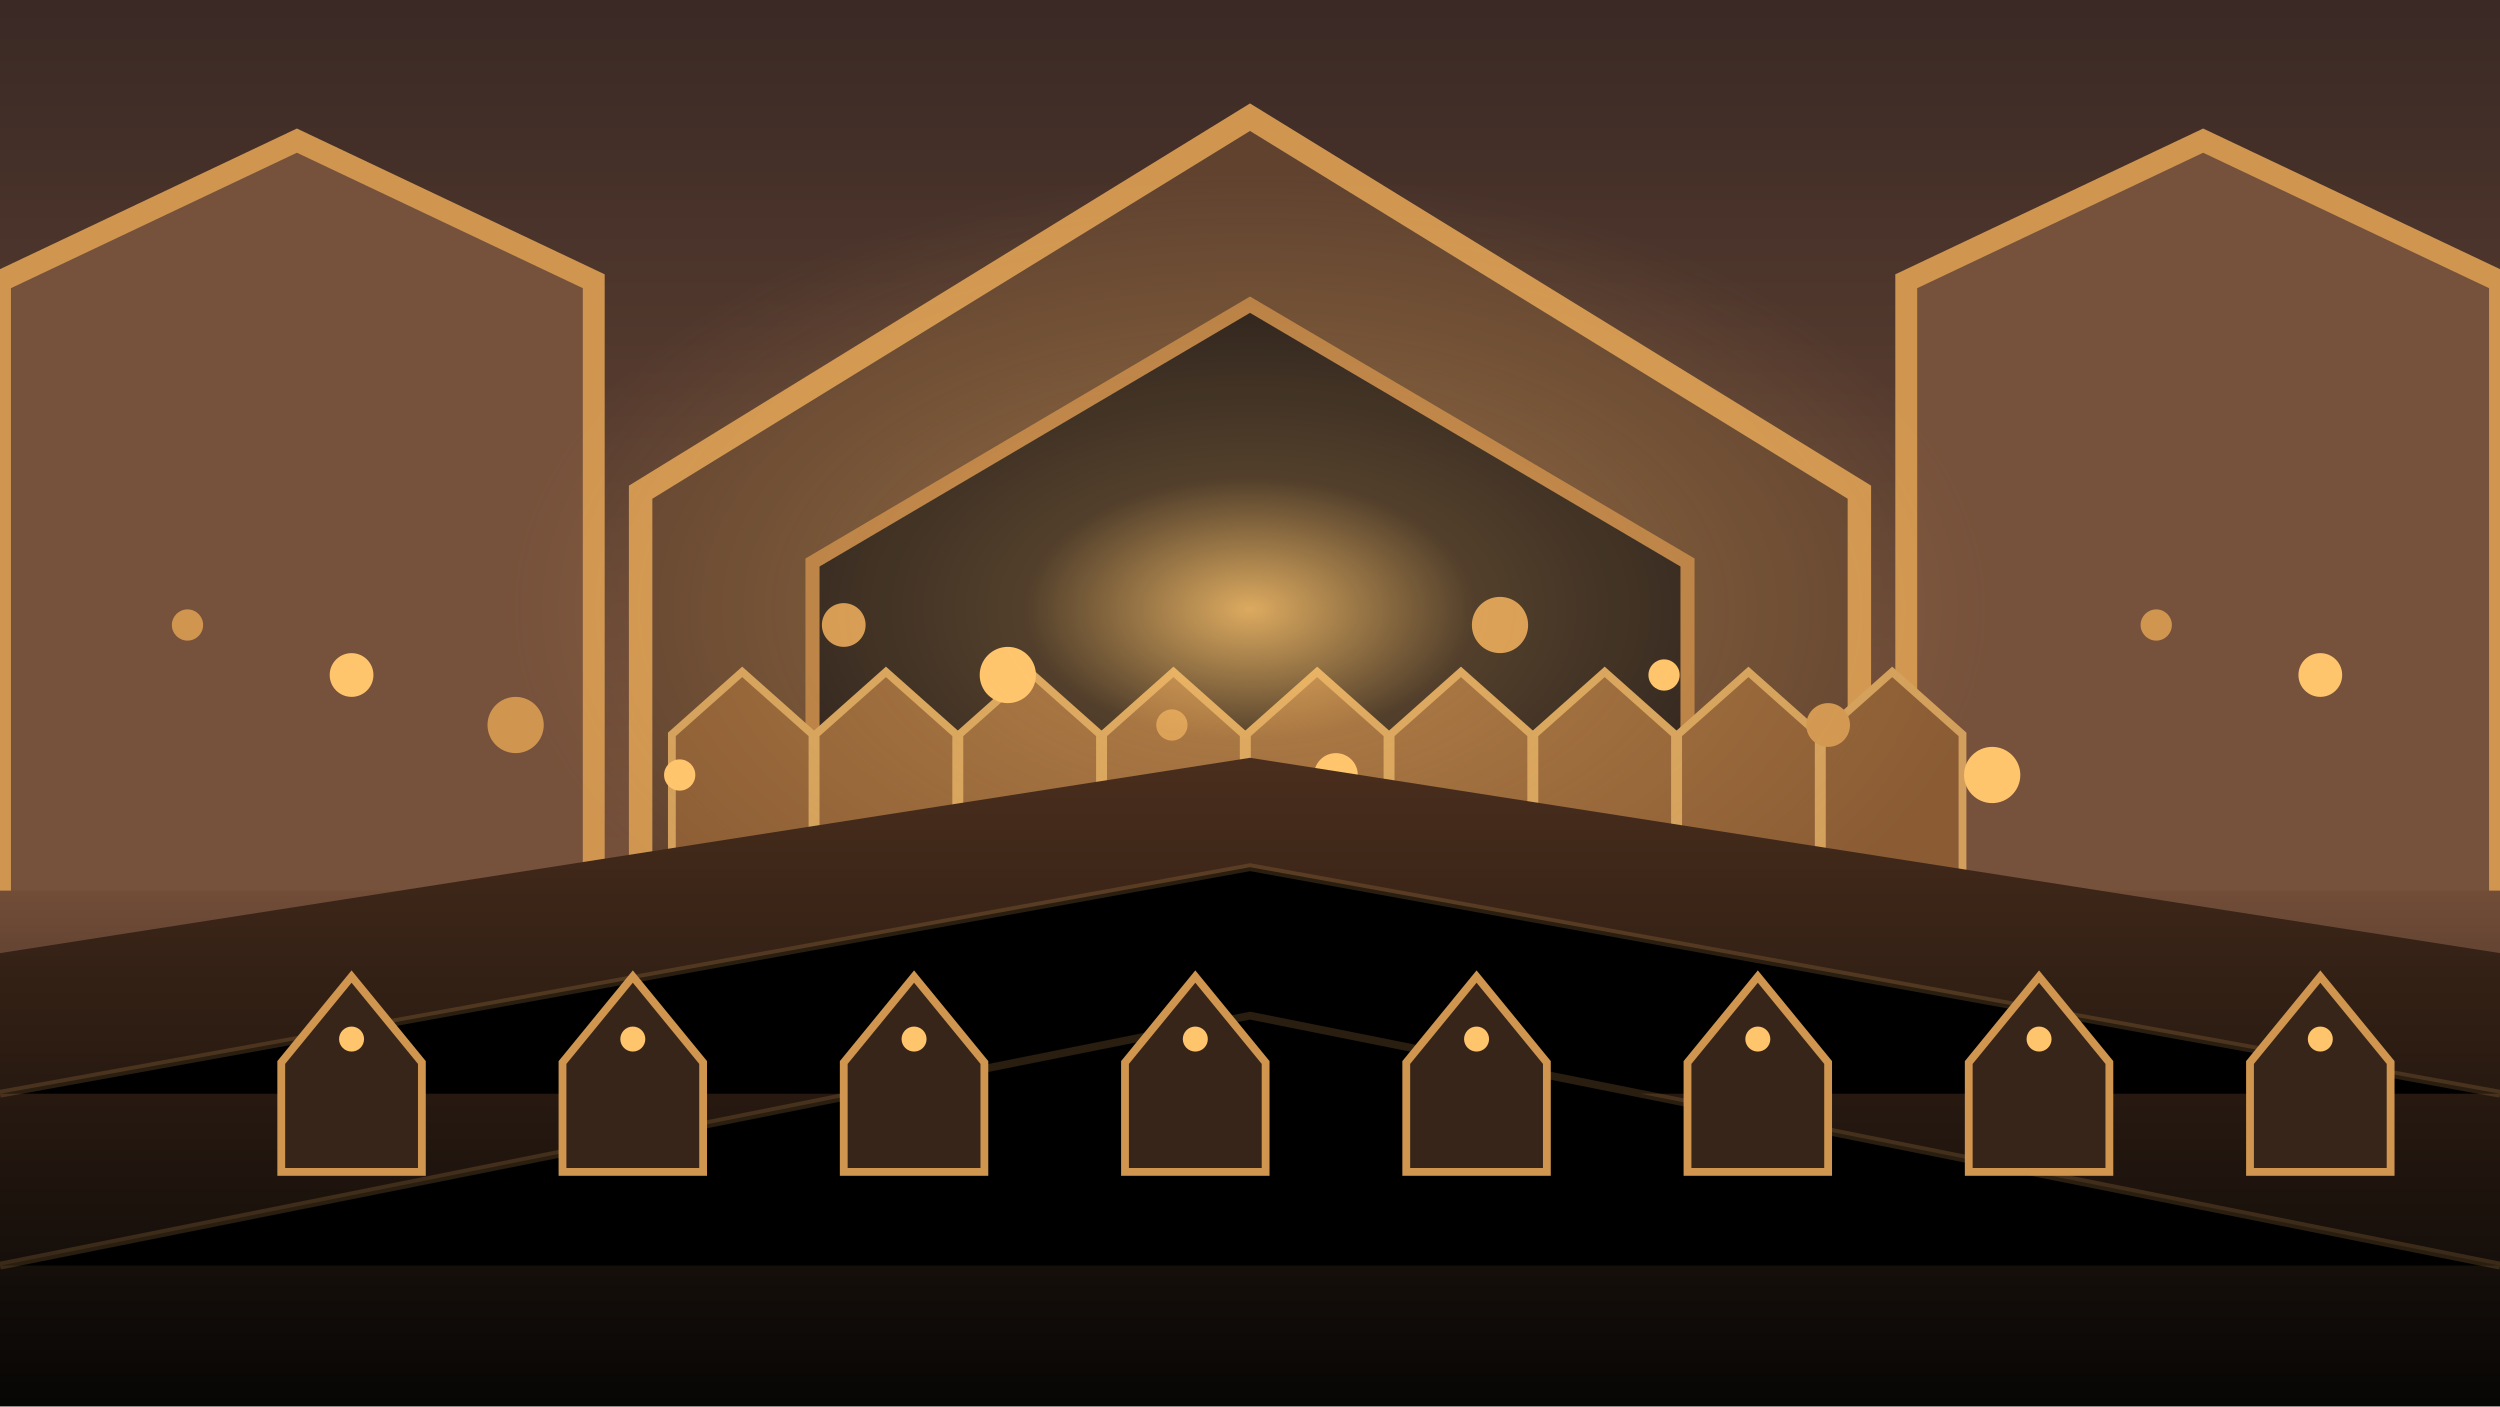
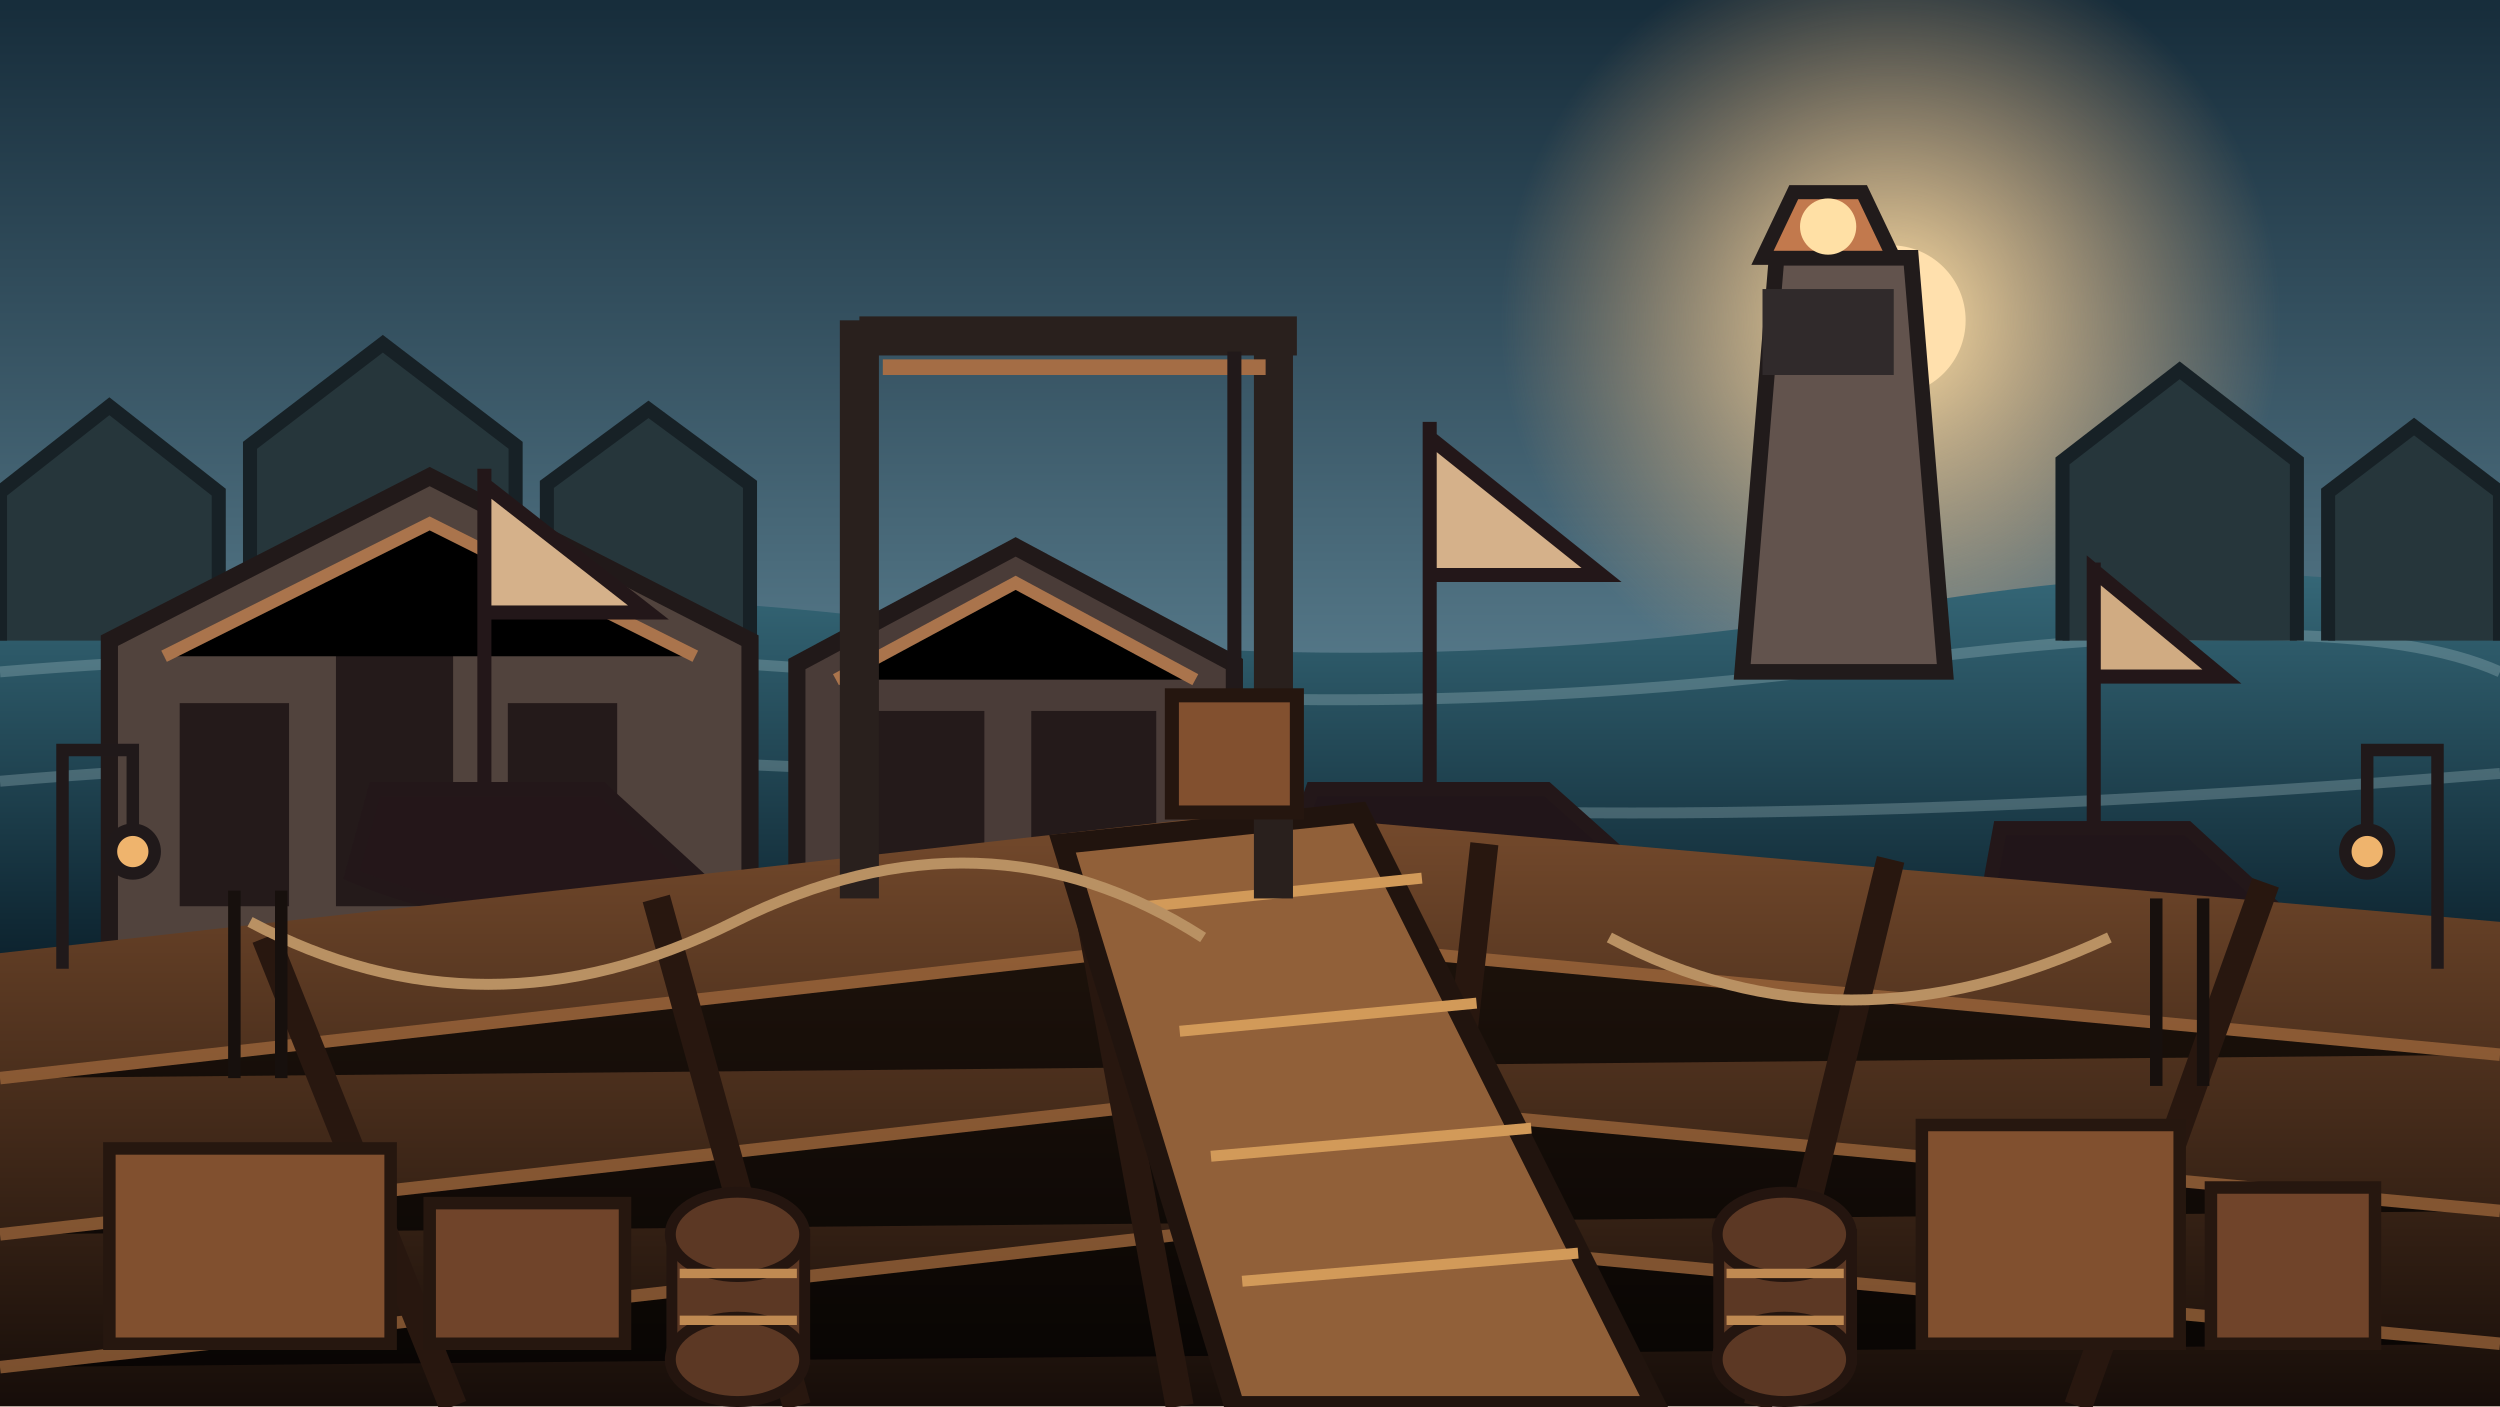
- <svg xmlns="http://www.w3.org/2000/svg" viewBox="0 0 1600 900" preserveAspectRatio="xMidYMid slice">
+ <svg xmlns="http://www.w3.org/2000/svg" viewBox="0 0 1600 900">
  <defs>
-     <linearGradient id="bg" x2="0" y2="1">
-       <stop stop-color="#3a2925" />
-       <stop offset=".62" stop-color="#76503a" />
-       <stop offset="1" stop-color="#050709" />
+     <linearGradient id="s" x2="0" y2="1">
+       <stop stop-color="#172d3b" />
+       <stop offset=".58" stop-color="#628899" />
+       <stop offset="1" stop-color="#d28b5d" />
    </linearGradient>
-     <linearGradient id="floor" x2="0" y2="1">
-       <stop stop-color="#4a2e1d" />
-       <stop offset="1" stop-color="#070605" />
+     <linearGradient id="w" x2="0" y2="1">
+       <stop stop-color="#356777" />
+       <stop offset="1" stop-color="#081b26" />
    </linearGradient>
-     <linearGradient id="wood" x2="0" y2="1">
-       <stop stop-color="#d09650" />
-       <stop offset=".5" stop-color="#4a2d1b" />
-       <stop offset="1" stop-color="#160d08" />
+     <linearGradient id="d" x2="0" y2="1">
+       <stop stop-color="#754a2c" />
+       <stop offset="1" stop-color="#160d09" />
    </linearGradient>
-     <radialGradient id="glow">
-       <stop stop-color="#ffc56d" stop-opacity=".85" />
-       <stop offset=".3" stop-color="#ffc56d" stop-opacity=".25" />
-       <stop offset="1" stop-color="#ffc56d" stop-opacity="0" />
+     <radialGradient id="sun">
+       <stop stop-color="#ffe0a5" />
+       <stop offset="1" stop-color="#f0ad70" stop-opacity="0" />
    </radialGradient>
-     <filter id="blur">
-       <feGaussianBlur stdDeviation="18" />
-     </filter>
-     <filter id="shadow">
-       <feGaussianBlur stdDeviation="7" />
-     </filter>
  </defs>
-   <rect width="1600" height="900" fill="url(#bg)" />
-   <path d="M0 570V180L190 90L380 180V570M1220 570V180L1410 90L1600 180V570" fill="#76513b" stroke="#d09650" stroke-width="14" />
-   <path d="M410 590V315L800 75L1190 315V590" fill="#60422f" stroke="#d09650" stroke-width="15" />
-   <path d="M520 590V360L800 195L1080 360V590" fill="#191315" stroke="#b37a42" stroke-width="9" />
-   <path d="M430 590V470L475 430L520 470V590Z" fill="#8b5c34" stroke="#d2a05c" stroke-width="5" />
-   <path d="M522 590V470L567 430L612 470V590Z" fill="#8b5c34" stroke="#d2a05c" stroke-width="5" />
-   <path d="M614 590V470L659 430L704 470V590Z" fill="#8b5c34" stroke="#d2a05c" stroke-width="5" />
-   <path d="M706 590V470L751 430L796 470V590Z" fill="#8b5c34" stroke="#d2a05c" stroke-width="5" />
-   <path d="M798 590V470L843 430L888 470V590Z" fill="#8b5c34" stroke="#d2a05c" stroke-width="5" />
-   <path d="M890 590V470L935 430L980 470V590Z" fill="#8b5c34" stroke="#d2a05c" stroke-width="5" />
-   <path d="M982 590V470L1027 430L1072 470V590Z" fill="#8b5c34" stroke="#d2a05c" stroke-width="5" />
-   <path d="M1074 590V470L1119 430L1164 470V590Z" fill="#8b5c34" stroke="#d2a05c" stroke-width="5" />
-   <path d="M1166 590V470L1211 430L1256 470V590Z" fill="#8b5c34" stroke="#d2a05c" stroke-width="5" />
-   <circle cx="120" cy="400" r="10" fill="#d09650" />
-   <circle cx="225" cy="432" r="14" fill="#ffc56d" />
-   <circle cx="330" cy="464" r="18" fill="#d09650" />
-   <circle cx="435" cy="496" r="10" fill="#ffc56d" />
-   <circle cx="540" cy="400" r="14" fill="#d09650" />
-   <circle cx="645" cy="432" r="18" fill="#ffc56d" />
-   <circle cx="750" cy="464" r="10" fill="#d09650" />
-   <circle cx="855" cy="496" r="14" fill="#ffc56d" />
-   <circle cx="960" cy="400" r="18" fill="#d09650" />
-   <circle cx="1065" cy="432" r="10" fill="#ffc56d" />
-   <circle cx="1170" cy="464" r="14" fill="#d09650" />
-   <circle cx="1275" cy="496" r="18" fill="#ffc56d" />
-   <circle cx="1380" cy="400" r="10" fill="#d09650" />
-   <circle cx="1485" cy="432" r="14" fill="#ffc56d" />
-   <ellipse cx="800" cy="390" rx="480" ry="280" fill="url(#glow)" />
-   <path d="M0 610L800 485L1600 610V900H0Z" fill="url(#floor)" />
-   <path d="M0 700L800 555L1600 700M0 810L800 650L1600 810" stroke="#d09650" stroke-opacity=".2" stroke-width="5" />
-   <path d="M180 680l45-55 45 55v70h-90Z" fill="#38251a" stroke="#d09650" stroke-width="5" />
-   <circle cx="225" cy="665" r="8" fill="#ffc56d" />
-   <path d="M360 680l45-55 45 55v70h-90Z" fill="#38251a" stroke="#d09650" stroke-width="5" />
-   <circle cx="405" cy="665" r="8" fill="#ffc56d" />
-   <path d="M540 680l45-55 45 55v70h-90Z" fill="#38251a" stroke="#d09650" stroke-width="5" />
-   <circle cx="585" cy="665" r="8" fill="#ffc56d" />
-   <path d="M720 680l45-55 45 55v70h-90Z" fill="#38251a" stroke="#d09650" stroke-width="5" />
-   <circle cx="765" cy="665" r="8" fill="#ffc56d" />
-   <path d="M900 680l45-55 45 55v70h-90Z" fill="#38251a" stroke="#d09650" stroke-width="5" />
-   <circle cx="945" cy="665" r="8" fill="#ffc56d" />
-   <path d="M1080 680l45-55 45 55v70h-90Z" fill="#38251a" stroke="#d09650" stroke-width="5" />
-   <circle cx="1125" cy="665" r="8" fill="#ffc56d" />
-   <path d="M1260 680l45-55 45 55v70h-90Z" fill="#38251a" stroke="#d09650" stroke-width="5" />
-   <circle cx="1305" cy="665" r="8" fill="#ffc56d" />
-   <path d="M1440 680l45-55 45 55v70h-90Z" fill="#38251a" stroke="#d09650" stroke-width="5" />
-   <circle cx="1485" cy="665" r="8" fill="#ffc56d" />
+   <rect width="1600" height="900" fill="url(#s)" />
+   <circle cx="1210" cy="205" r="250" fill="url(#sun)" />
+   <circle cx="1210" cy="205" r="48" fill="#ffe0ad" />
+   <path d="M0 405Q300 360 600 400T1200 390T1600 400V640H0Z" fill="url(#w)" />
+   <path d="M0 430Q300 405 600 435T1200 425T1600 430M0 500Q350 470 700 505T1600 495" fill="none" stroke="#b4ced0" stroke-opacity=".28" stroke-width="7" />
+   <g fill="#26363b" stroke="#172126" stroke-width="9">
+     <path d="M0 410V315l70-55 70 55v95M160 410V285l85-65 85 65v125M350 410V310l65-48 65 48v100M1320 410V295l75-58 75 58v115M1490 410V315l55-42 55 42v95" />
+   </g>
+   <path d="M1115 430l22-265h86l22 265z" fill="#62534d" stroke="#211b1b" stroke-width="10" />
+   <path d="M1128 185h84v55h-84z" fill="#302a2b" />
+   <path d="M1128 165h84l-20-42h-44z" fill="#c2794d" stroke="#211b1b" stroke-width="9" />
+   <circle cx="1170" cy="145" r="18" fill="#ffe0a5" />
+   <g stroke="#211919" stroke-width="11">
+     <path d="M70 635V410l205-105 205 105v225z" fill="#51433d" />
+     <path d="M510 635V425l140-75 140 75v210z" fill="#4a3c38" />
+   </g>
+   <g fill="#241a1a">
+     <path d="M115 450h70v130h-70zM215 400h75v180h-75zM325 450h70v130h-70zM550 455h80v125h-80zM660 455h80v125h-80z" />
+   </g>
+   <g stroke="#aa744c" stroke-width="8">
+     <path d="M105 420l170-85 170 85M535 435l115-62 115 62" />
+   </g>
+   <g stroke="#231719" stroke-width="9">
+     <path d="M240 505h145l60 55q-100 50-220 0z" fill="#241619" />
+     <path d="M310 505V300M310 310l105 82H310z" fill="#d5b18a" />
+     <path d="M840 505h150l65 58q-110 52-235 0z" fill="#211519" />
+     <path d="M915 505V270M915 280l110 88H915z" fill="#d5b18a" />
+     <path d="M1280 530h120l60 55q-90 48-190 0z" fill="#211519" />
+     <path d="M1340 530V360M1340 365l82 68h-82z" fill="#d0ab82" />
+   </g>
+   <path d="M0 610L800 520l800 70v310H0z" fill="url(#d)" />
+   <g stroke="#a46b3d" stroke-width="8" opacity=".7">
+     <path d="M0 690l800-90 800 75M0 790l800-90 800 75M0 875l800-90 800 75" />
+   </g>
+   <g stroke="#28170f" stroke-width="18">
+     <path d="M170 600l120 300M420 575l90 325M690 545l65 355M950 540l-40 360M1210 550l-85 350M1450 565l-120 335" />
+   </g>
+   <path d="M680 540l190-20 190 380H790z" fill="#916039" stroke="#21140e" stroke-width="13" />
+   <g stroke="#d29a59" stroke-width="7">
+     <path d="M735 580l175-18M755 660l190-18M775 740l205-18M795 820l215-18" />
+   </g>
+   <g fill="none" stroke="#29201d" stroke-width="25">
+     <path d="M550 575V205M550 215h280M815 215v360" />
+   </g>
+   <path d="M565 235h245" stroke="#a46d45" stroke-width="10" />
+   <path d="M790 225v220" stroke="#21191a" stroke-width="9" />
+   <path d="M750 445h80v75h-80z" fill="#82502f" stroke="#25160f" stroke-width="9" />
+   <g stroke="#26170f" stroke-width="8">
+     <path d="M70 735h180v125H70z" fill="#81502f" />
+     <path d="M275 770h125v90H275z" fill="#70442a" />
+     <path d="M1230 720h165v140h-165z" fill="#81502f" />
+     <path d="M1415 760h105v100h-105z" fill="#70442a" />
+   </g>
+   <g fill="#5c3824" stroke="#24150f" stroke-width="7">
+     <path d="M430 790h85v80h-85zM1100 790h85v80h-85z" />
+     <ellipse cx="472" cy="790" rx="43" ry="27" />
+     <ellipse cx="472" cy="870" rx="43" ry="27" />
+     <ellipse cx="1142" cy="790" rx="43" ry="27" />
+     <ellipse cx="1142" cy="870" rx="43" ry="27" />
+   </g>
+   <g stroke="#c08a52" stroke-width="6">
+     <path d="M435 815h75M435 845h75M1105 815h75M1105 845h75" />
+   </g>
+   <g stroke="#b99163" stroke-width="7" fill="none">
+     <path d="M160 590q150 80 310 0t300 10M1030 600q150 80 320 0" />
+   </g>
+   <g fill="#392319" stroke="#17100d" stroke-width="8">
+     <path d="M150 570v120M180 570v120M1380 575v120M1410 575v120" />
+   </g>
+   <g stroke="#20191a" stroke-width="8" fill="#efb46d">
+     <path d="M40 620V480h45v55" fill="none" />
+     <circle cx="85" cy="545" r="14" />
+     <path d="M1560 620V480h-45v55" fill="none" />
+     <circle cx="1515" cy="545" r="14" />
+   </g>
</svg>
